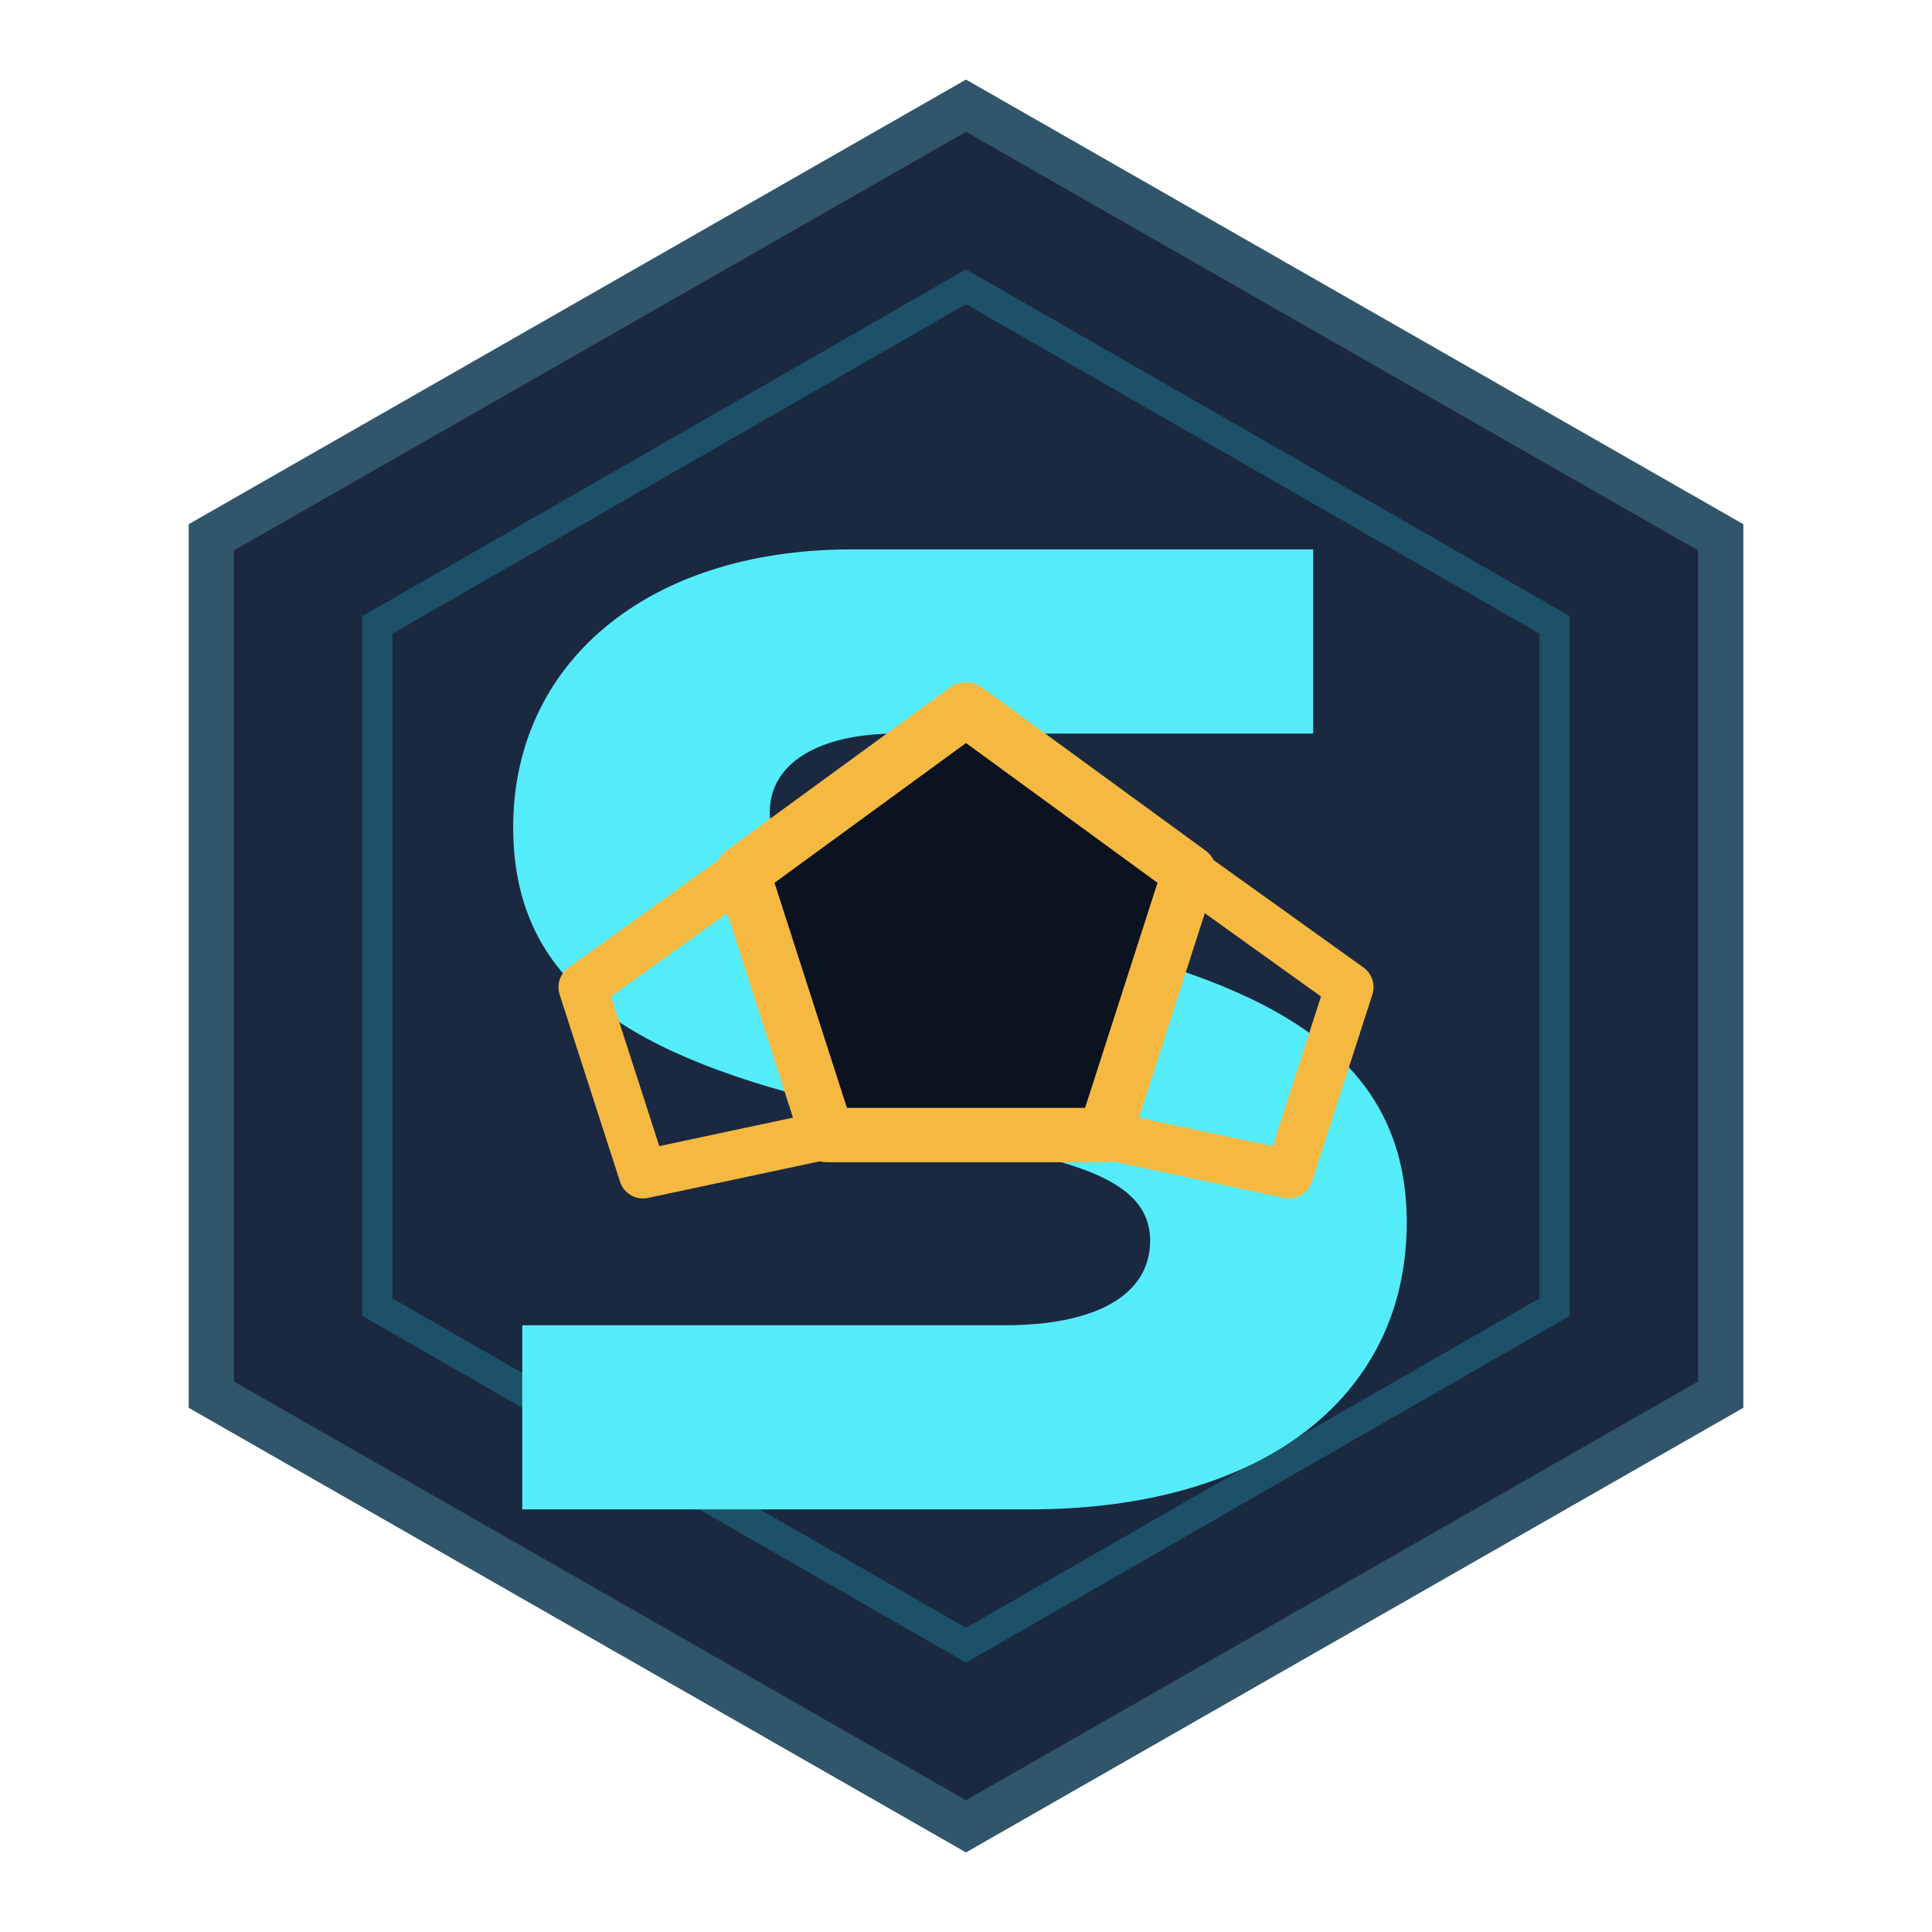
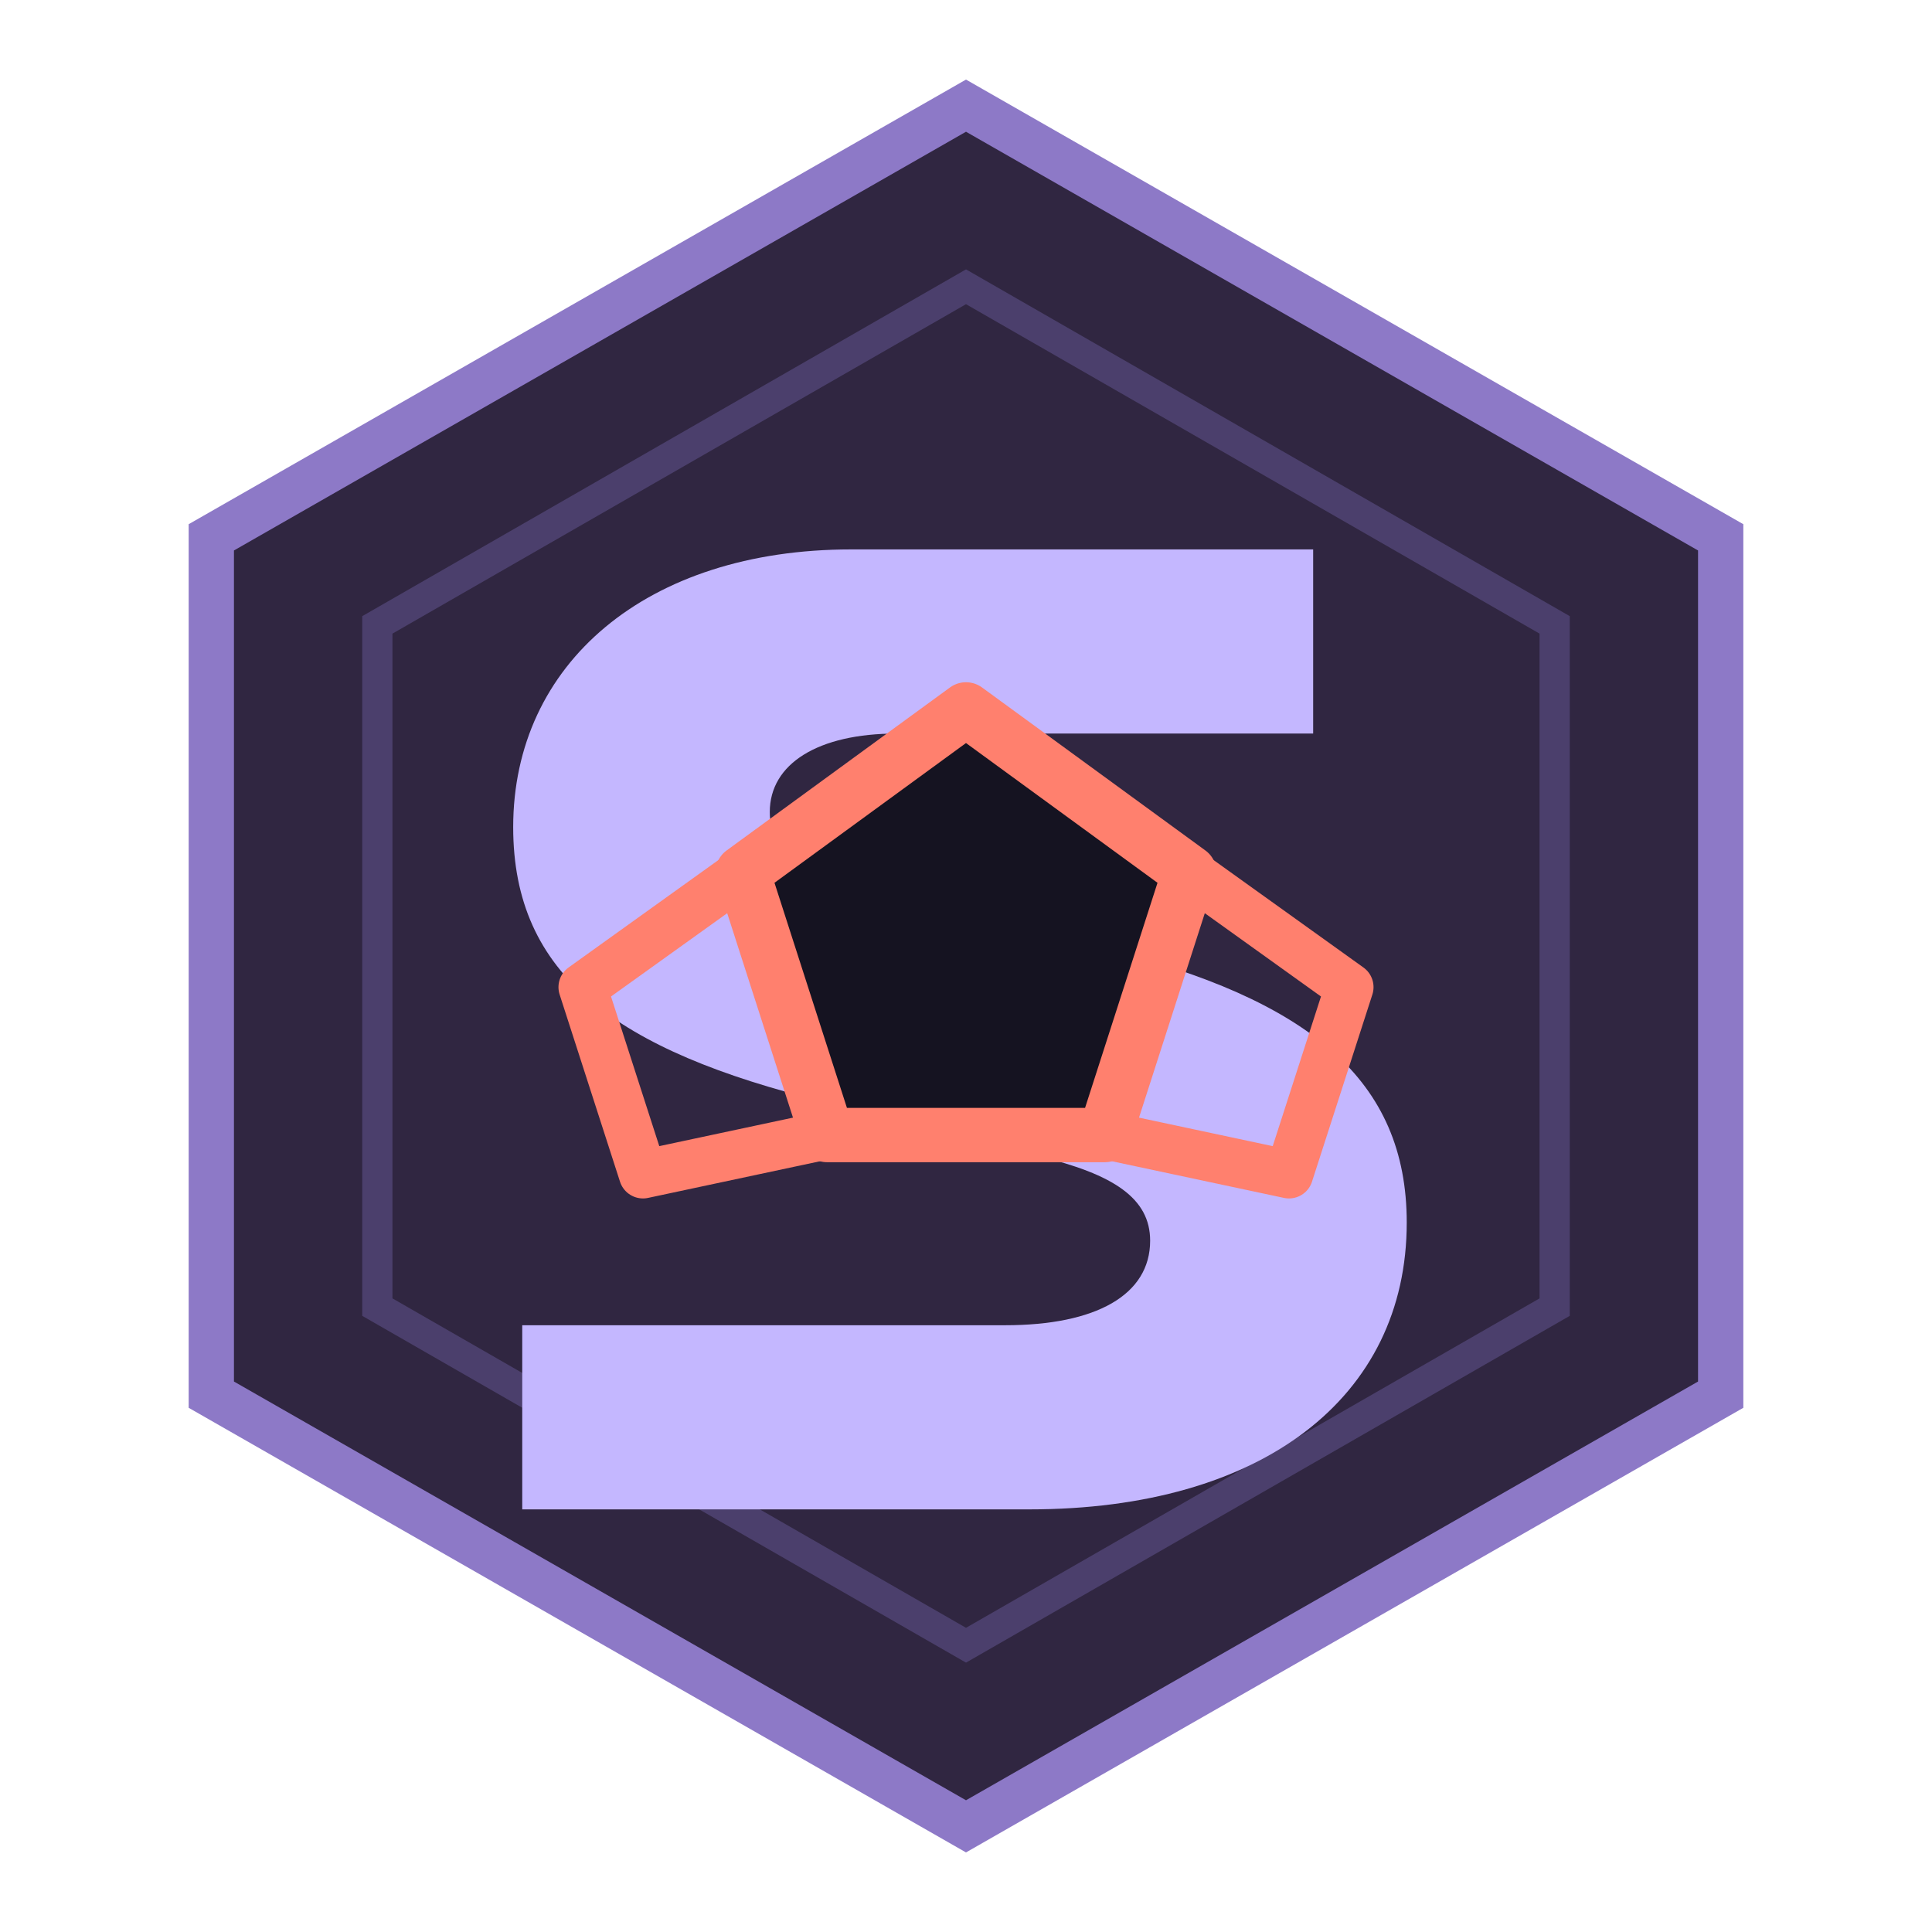
<svg xmlns="http://www.w3.org/2000/svg" viewBox="0 0 64 64">
  <defs>
    <linearGradient id="a" x1="8" y1="5" x2="56" y2="60">
-       <stop stop-color="#1A2940" />
-       <stop offset="1" stop-color="#0B1220" />
+       <stop stop-color="#302641" />
+       <stop offset="1" stop-color="#151321" />
    </linearGradient>
    <linearGradient id="b" x1="13" y1="10" x2="49" y2="53">
-       <stop stop-color="#55ECFA" />
-       <stop offset="1" stop-color="#27D7F2" />
+       <stop stop-color="#c4b7ff" />
+       <stop offset="1" stop-color="#a895ff" />
    </linearGradient>
  </defs>
-   <path d="M32 3.5 57 17.8v28.4L32 60.5 7 46.2V17.8L32 3.5Z" fill="url(#a)" stroke="#31566B" stroke-width="1.5" />
-   <path d="M32 9.5 51.5 20.7v22.6L32 54.5 12.5 43.3V20.7L32 9.5Z" fill="none" stroke="#27D7F2" stroke-opacity=".23" />
+   <path d="M32 3.5 57 17.8v28.4L32 60.5 7 46.2V17.8L32 3.5Z" fill="url(#a)" stroke="#8d79c7" stroke-width="1.5" />
+   <path d="M32 9.5 51.5 20.7v22.6L32 54.5 12.5 43.3V20.7L32 9.5Z" fill="none" stroke="#a895ff" stroke-opacity=".23" />
  <path d="M43.5 18.2H28.2c-6.8 0-11.2 3.8-11.2 9.2 0 4.9 3.4 7.4 10.3 9.1l7.1 1.8c2.5.6 3.7 1.4 3.7 2.8 0 1.8-1.8 2.8-4.8 2.8H17.3v6.1h16.8c7.7 0 12.5-3.7 12.5-9.5 0-4.7-3.2-7.4-10.1-9.1l-7.3-1.8c-2.5-.6-3.7-1.3-3.7-2.7 0-1.6 1.6-2.6 4.2-2.6h13.8v-5.9Z" fill="url(#b)" />
-   <path d="m32 23.5 7.4 5.4-2.8 8.7h-9.2l-2.8-8.7 7.4-5.4Z" fill="#0B1220" stroke="#F5B942" stroke-width="1.8" stroke-linejoin="round" />
-   <path d="m24.6 28.9-5.3 3.8 2 6.2 6.1-1.3m12-8.7 5.3 3.8-2 6.2-6.1-1.3" fill="none" stroke="#F5B942" stroke-width="1.6" stroke-linecap="round" stroke-linejoin="round" />
+   <path d="m32 23.5 7.4 5.4-2.8 8.7h-9.2l-2.8-8.7 7.4-5.4Z" fill="#151321" stroke="#ff806e" stroke-width="1.8" stroke-linejoin="round" />
+   <path d="m24.6 28.9-5.3 3.8 2 6.2 6.1-1.3m12-8.7 5.3 3.8-2 6.2-6.1-1.3" fill="none" stroke="#ff806e" stroke-width="1.6" stroke-linecap="round" stroke-linejoin="round" />
</svg>
